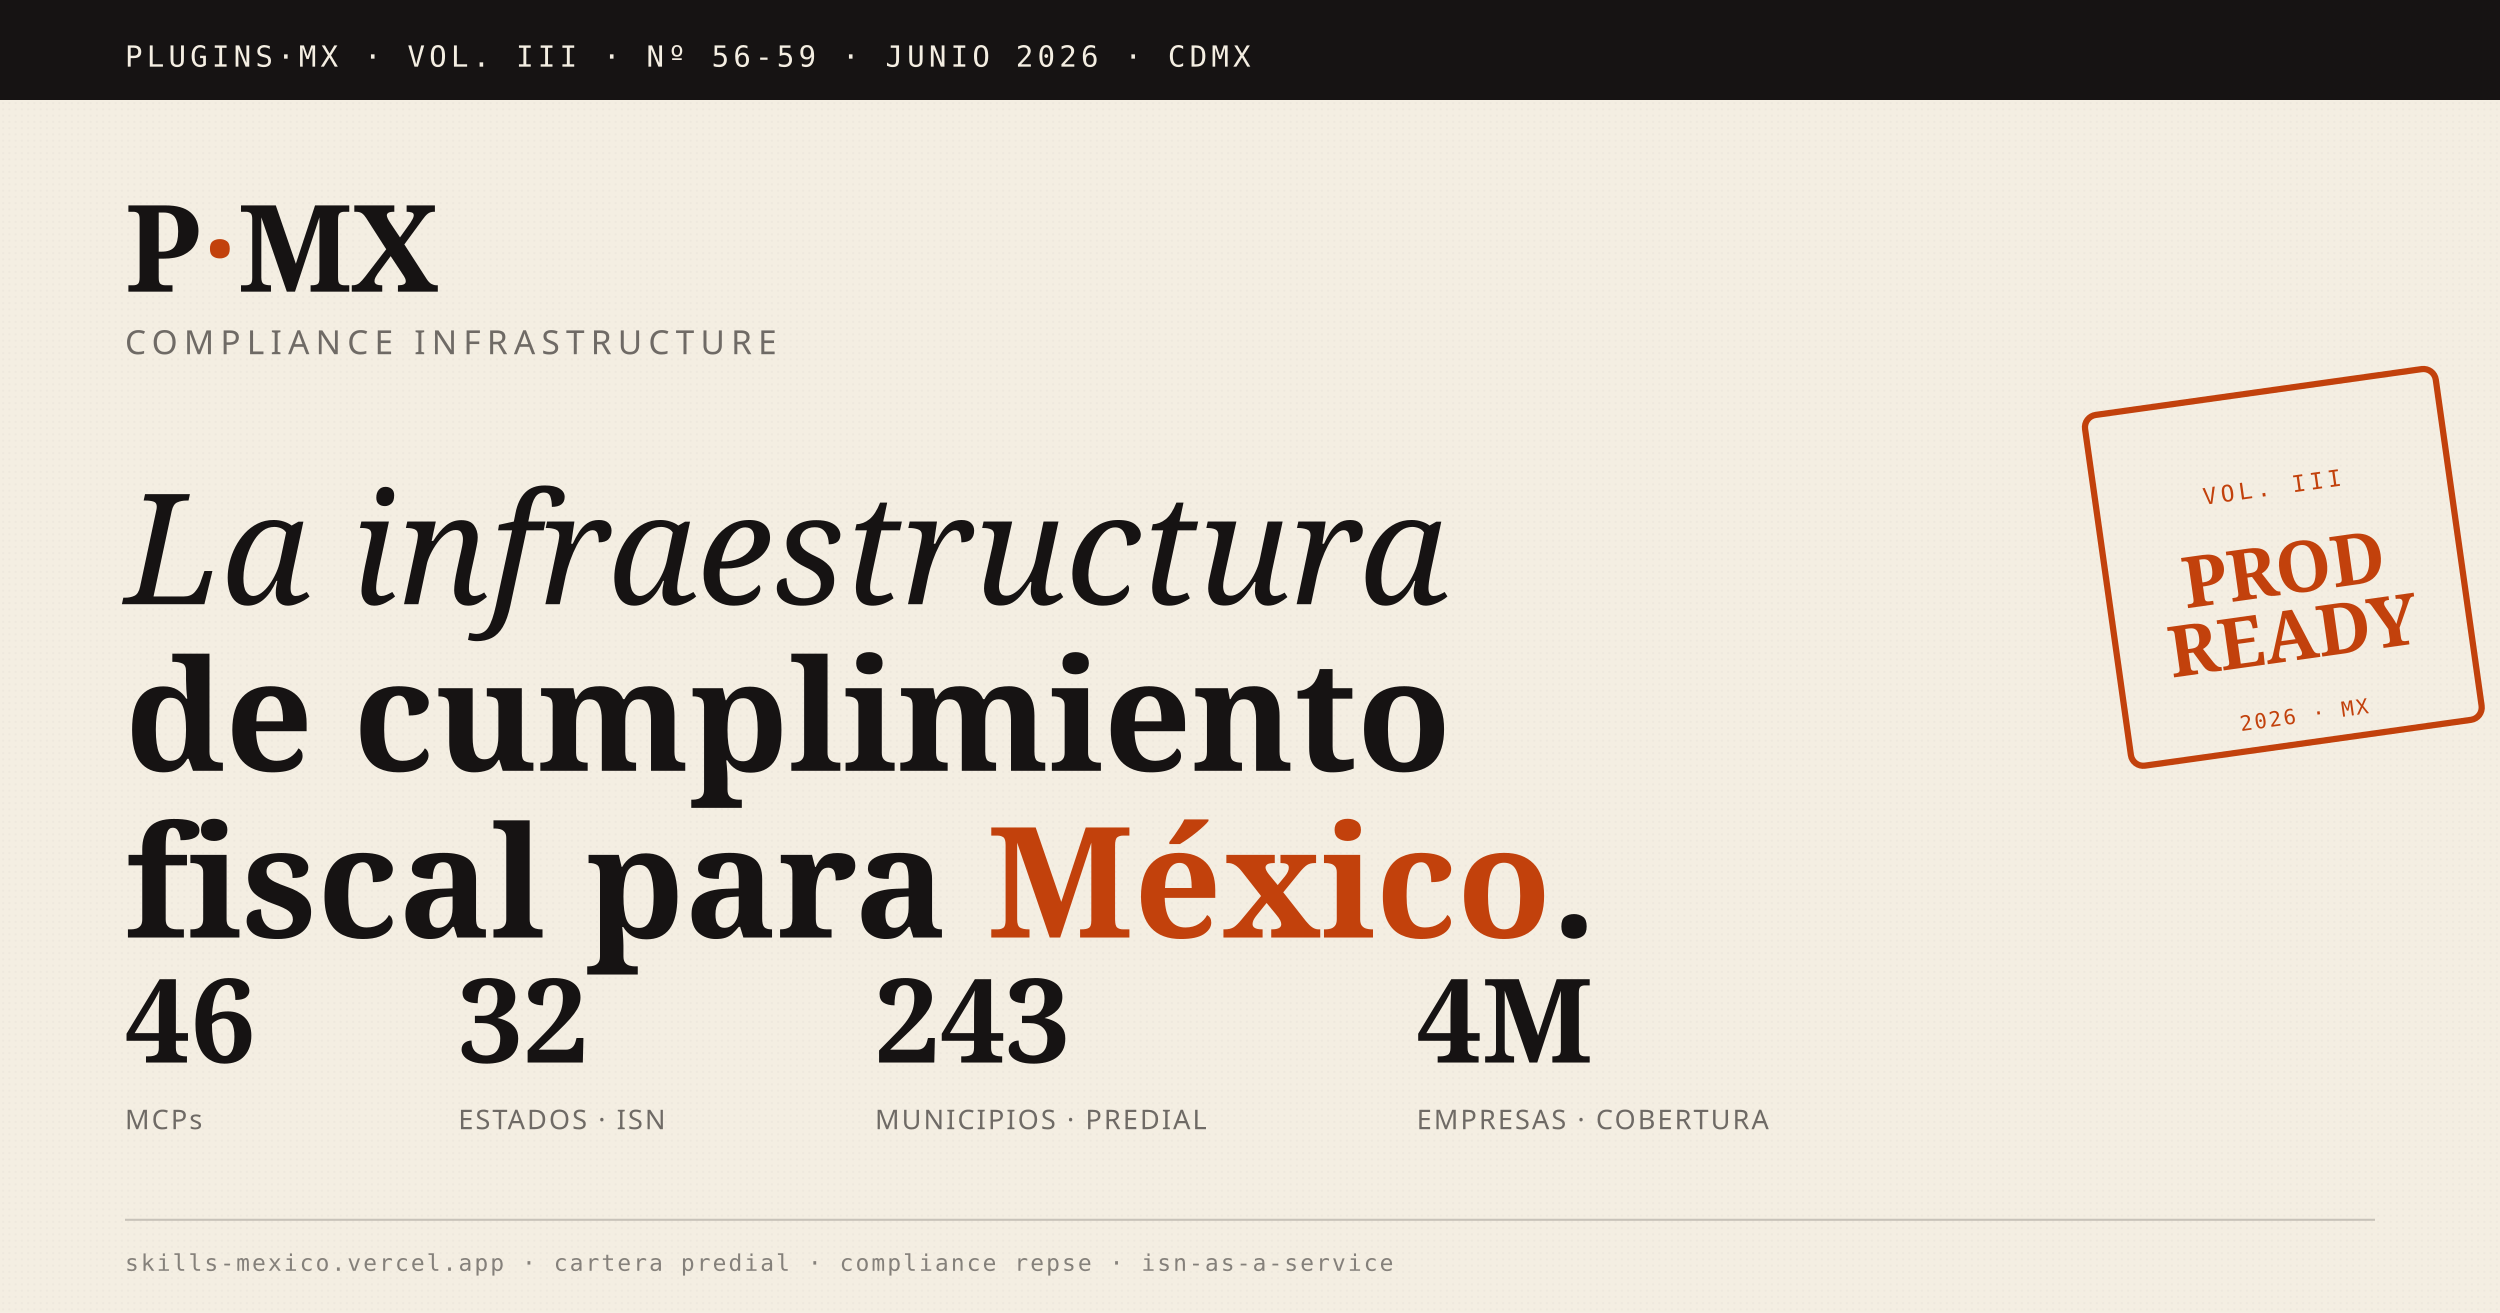
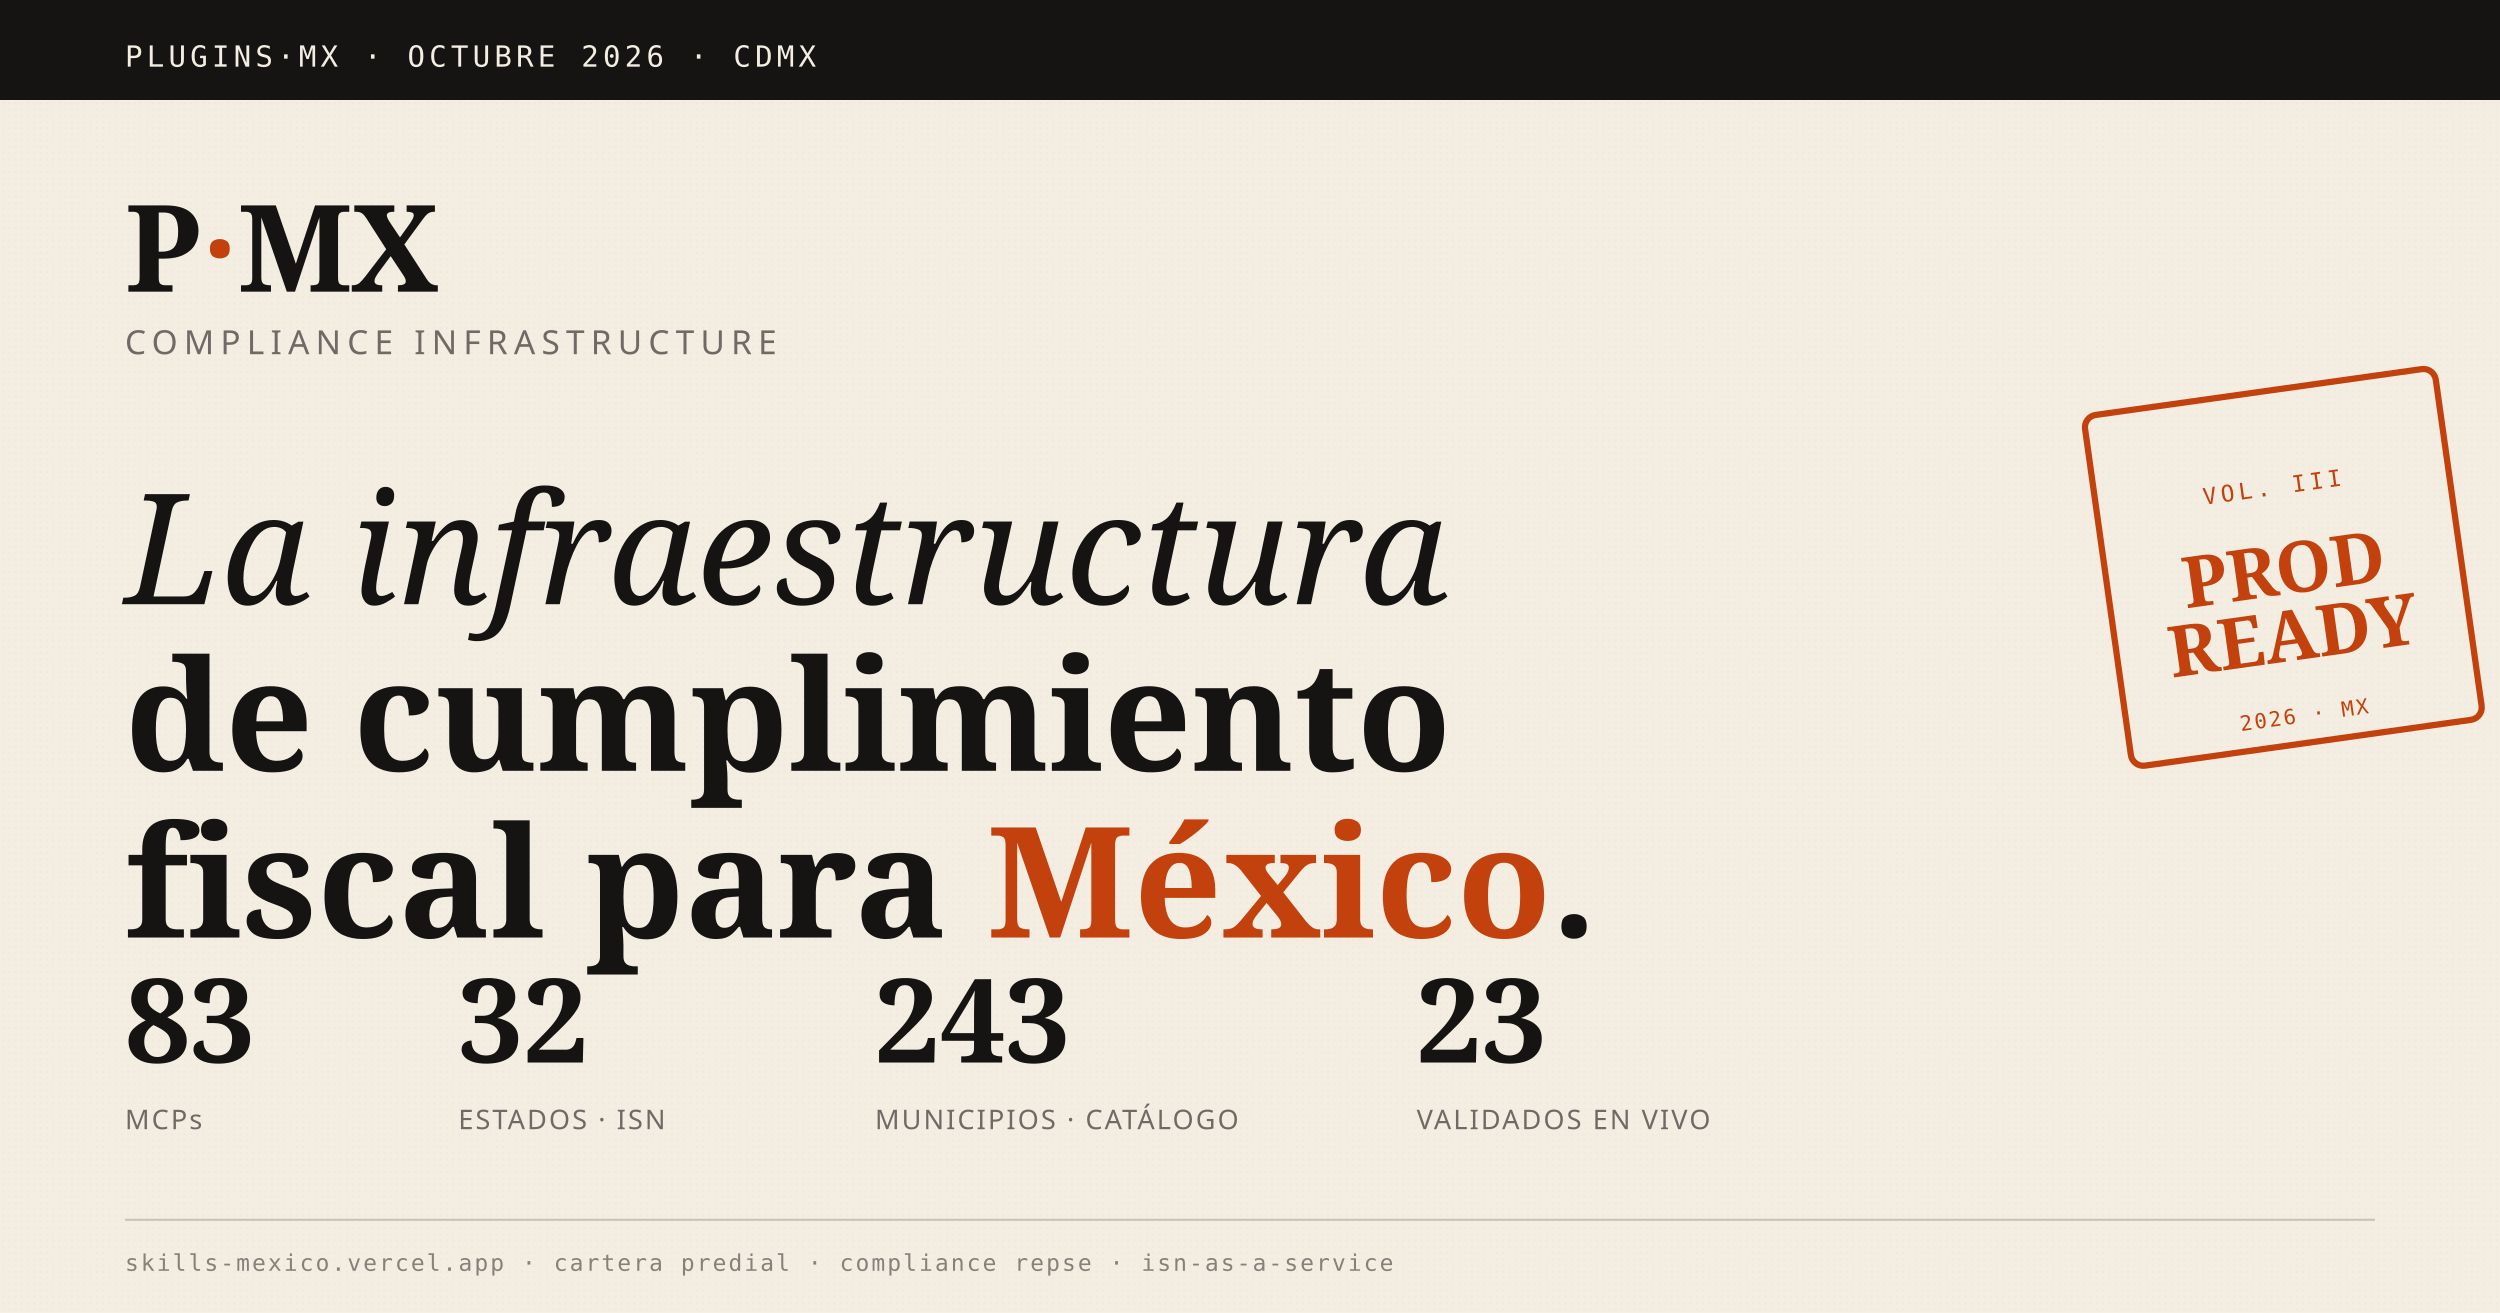
<svg xmlns="http://www.w3.org/2000/svg" viewBox="0 0 1200 630" width="1200" height="630">
  <defs>
    <linearGradient id="bg" x1="0" y1="0" x2="0" y2="1">
      <stop offset="0%" stop-color="#F4EEE2" />
      <stop offset="100%" stop-color="#EDE3CE" />
    </linearGradient>
    <pattern id="grain" patternUnits="userSpaceOnUse" width="3" height="3">
      <rect width="3" height="3" fill="#F4EEE2" />
      <circle cx="1.5" cy="1.5" r="0.4" fill="#161313" opacity="0.04" />
    </pattern>
  </defs>
  <rect width="1200" height="630" fill="url(#bg)" />
  <rect width="1200" height="630" fill="url(#grain)" />
  <rect x="0" y="0" width="1200" height="48" fill="#161313" />
-   <text x="60" y="32" font-family="JetBrains Mono, monospace" font-size="14" fill="#F4EEE2" letter-spacing="2">PLUGINS·MX  ·  VOL. III  ·  Nº 56-59  ·  JUNIO 2026  ·  CDMX</text>
+   <text x="60" y="32" font-family="JetBrains Mono, monospace" font-size="14" fill="#F4EEE2" letter-spacing="2">PLUGINS·MX  ·  OCTUBRE 2026  ·  CDMX</text>
  <text x="60" y="140" font-family="Fraunces, serif" font-weight="900" font-size="58" fill="#161313" letter-spacing="-1">P<tspan fill="#C2410C">·</tspan>MX</text>
  <text x="60" y="170" font-family="Geist, sans-serif" font-size="16" fill="#161313" opacity="0.6" letter-spacing="3">COMPLIANCE INFRASTRUCTURE</text>
  <text x="60" y="290" font-family="Fraunces, serif" font-style="italic" font-weight="300" font-size="74" fill="#161313">La infraestructura</text>
  <text x="60" y="370" font-family="Fraunces, serif" font-weight="700" font-size="74" fill="#161313">de cumplimiento</text>
  <text x="60" y="450" font-family="Fraunces, serif" font-weight="700" font-size="74" fill="#161313">fiscal para <tspan fill="#C2410C">México</tspan>.</text>
  <g transform="translate(60, 510)">
-     <text x="0" y="0" font-family="Fraunces, serif" font-weight="900" font-size="56" fill="#161313">46</text>
+     <text x="0" y="0" font-family="Fraunces, serif" font-weight="900" font-size="56" fill="#161313">83</text>
    <text x="0" y="32" font-family="Geist, sans-serif" font-size="13" fill="#161313" opacity="0.6" letter-spacing="1">MCPs</text>
  </g>
  <g transform="translate(220, 510)">
    <text x="0" y="0" font-family="Fraunces, serif" font-weight="900" font-size="56" fill="#161313">32</text>
    <text x="0" y="32" font-family="Geist, sans-serif" font-size="13" fill="#161313" opacity="0.6" letter-spacing="1">ESTADOS · ISN</text>
  </g>
  <g transform="translate(420, 510)">
    <text x="0" y="0" font-family="Fraunces, serif" font-weight="900" font-size="56" fill="#161313">243</text>
-     <text x="0" y="32" font-family="Geist, sans-serif" font-size="13" fill="#161313" opacity="0.6" letter-spacing="1">MUNICIPIOS · PREDIAL</text>
+     <text x="0" y="32" font-family="Geist, sans-serif" font-size="13" fill="#161313" opacity="0.6" letter-spacing="1">MUNICIPIOS · CATÁLOGO</text>
  </g>
  <g transform="translate(680, 510)">
-     <text x="0" y="0" font-family="Fraunces, serif" font-weight="900" font-size="56" fill="#161313">4M</text>
-     <text x="0" y="32" font-family="Geist, sans-serif" font-size="13" fill="#161313" opacity="0.6" letter-spacing="1">EMPRESAS · COBERTURA</text>
+     <text x="0" y="0" font-family="Fraunces, serif" font-weight="900" font-size="56" fill="#161313">23</text>
+     <text x="0" y="32" font-family="Geist, sans-serif" font-size="13" fill="#161313" opacity="0.6" letter-spacing="1">VALIDADOS EN VIVO</text>
  </g>
  <g transform="translate(1000, 200) rotate(-8)">
    <rect x="0" y="0" width="170" height="170" fill="none" stroke="#C2410C" stroke-width="3" rx="6" />
    <text x="85" y="50" text-anchor="middle" font-family="JetBrains Mono, monospace" font-size="11" fill="#C2410C" letter-spacing="2">VOL. III</text>
    <text x="85" y="98" text-anchor="middle" font-family="Fraunces, serif" font-weight="900" font-size="34" fill="#C2410C">PROD</text>
    <text x="85" y="130" text-anchor="middle" font-family="Fraunces, serif" font-weight="900" font-size="34" fill="#C2410C">READY</text>
    <text x="85" y="160" text-anchor="middle" font-family="JetBrains Mono, monospace" font-size="10" fill="#C2410C" letter-spacing="1">2026 · MX</text>
  </g>
  <rect x="60" y="585" width="1080" height="1" fill="#161313" opacity="0.2" />
  <text x="60" y="610" font-family="JetBrains Mono, monospace" font-size="11" fill="#161313" opacity="0.5" letter-spacing="1">skills-mexico.vercel.app  ·  cartera predial · compliance repse · isn-as-a-service</text>
</svg>
